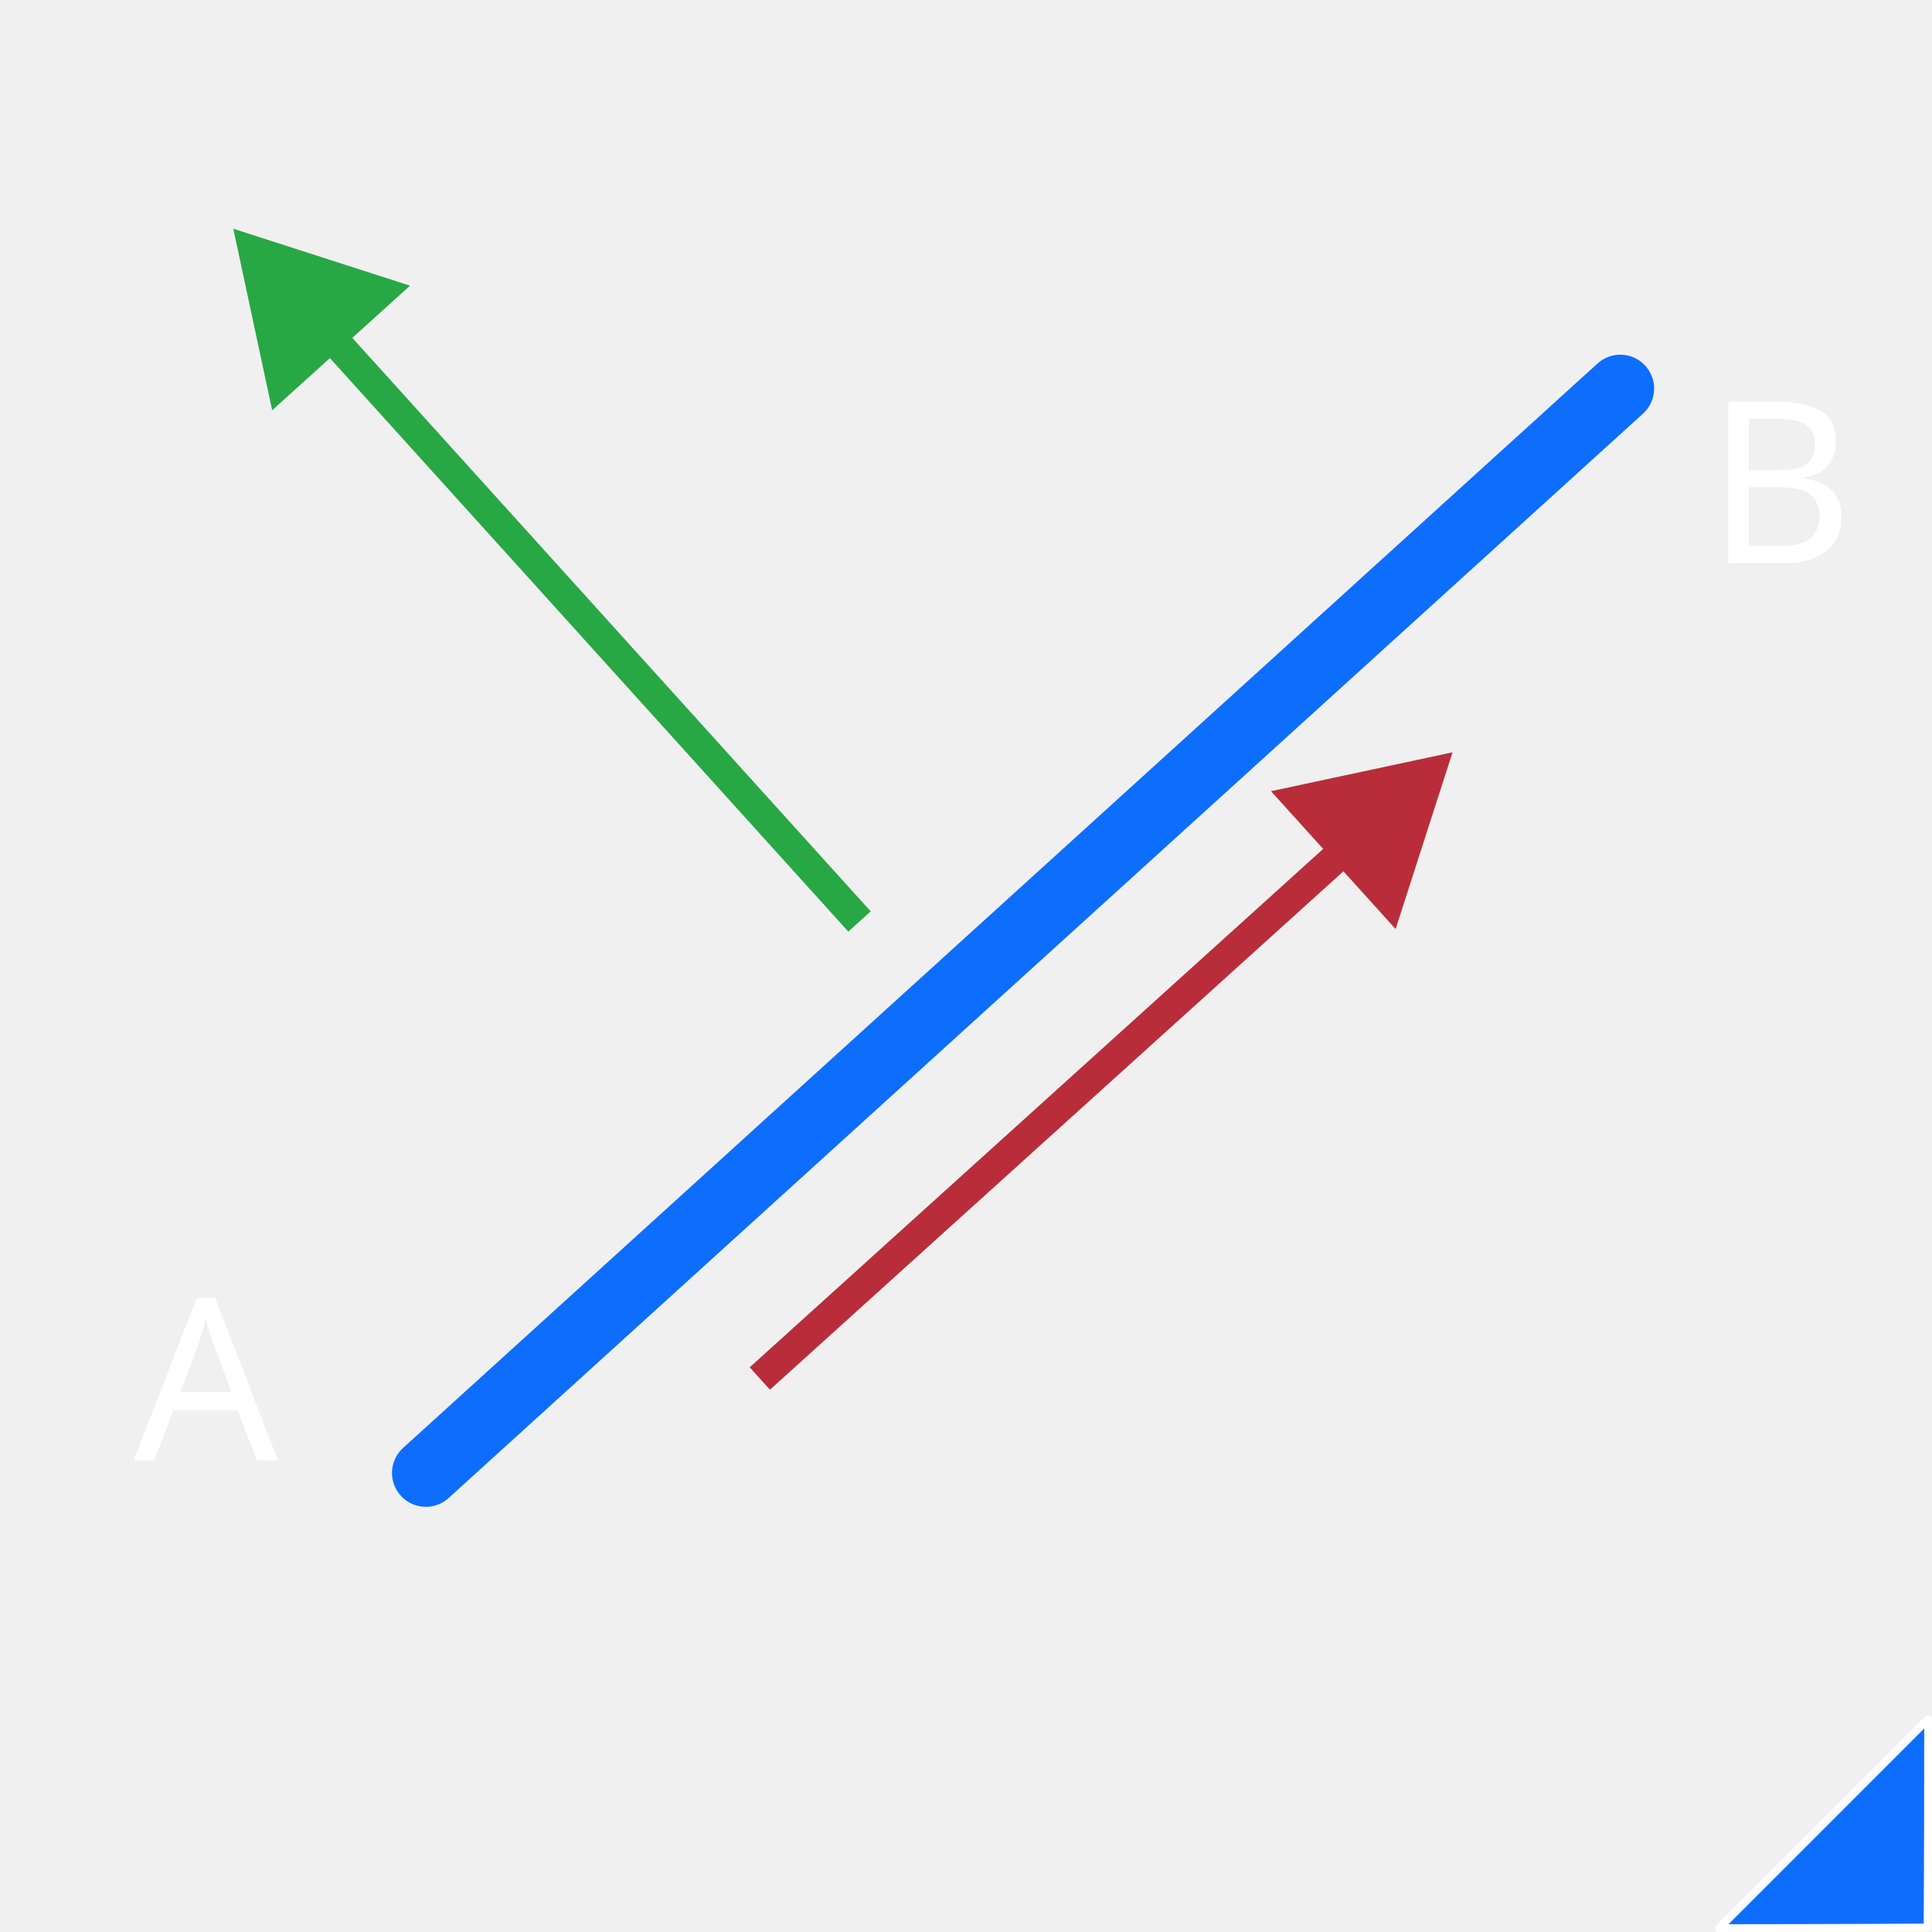
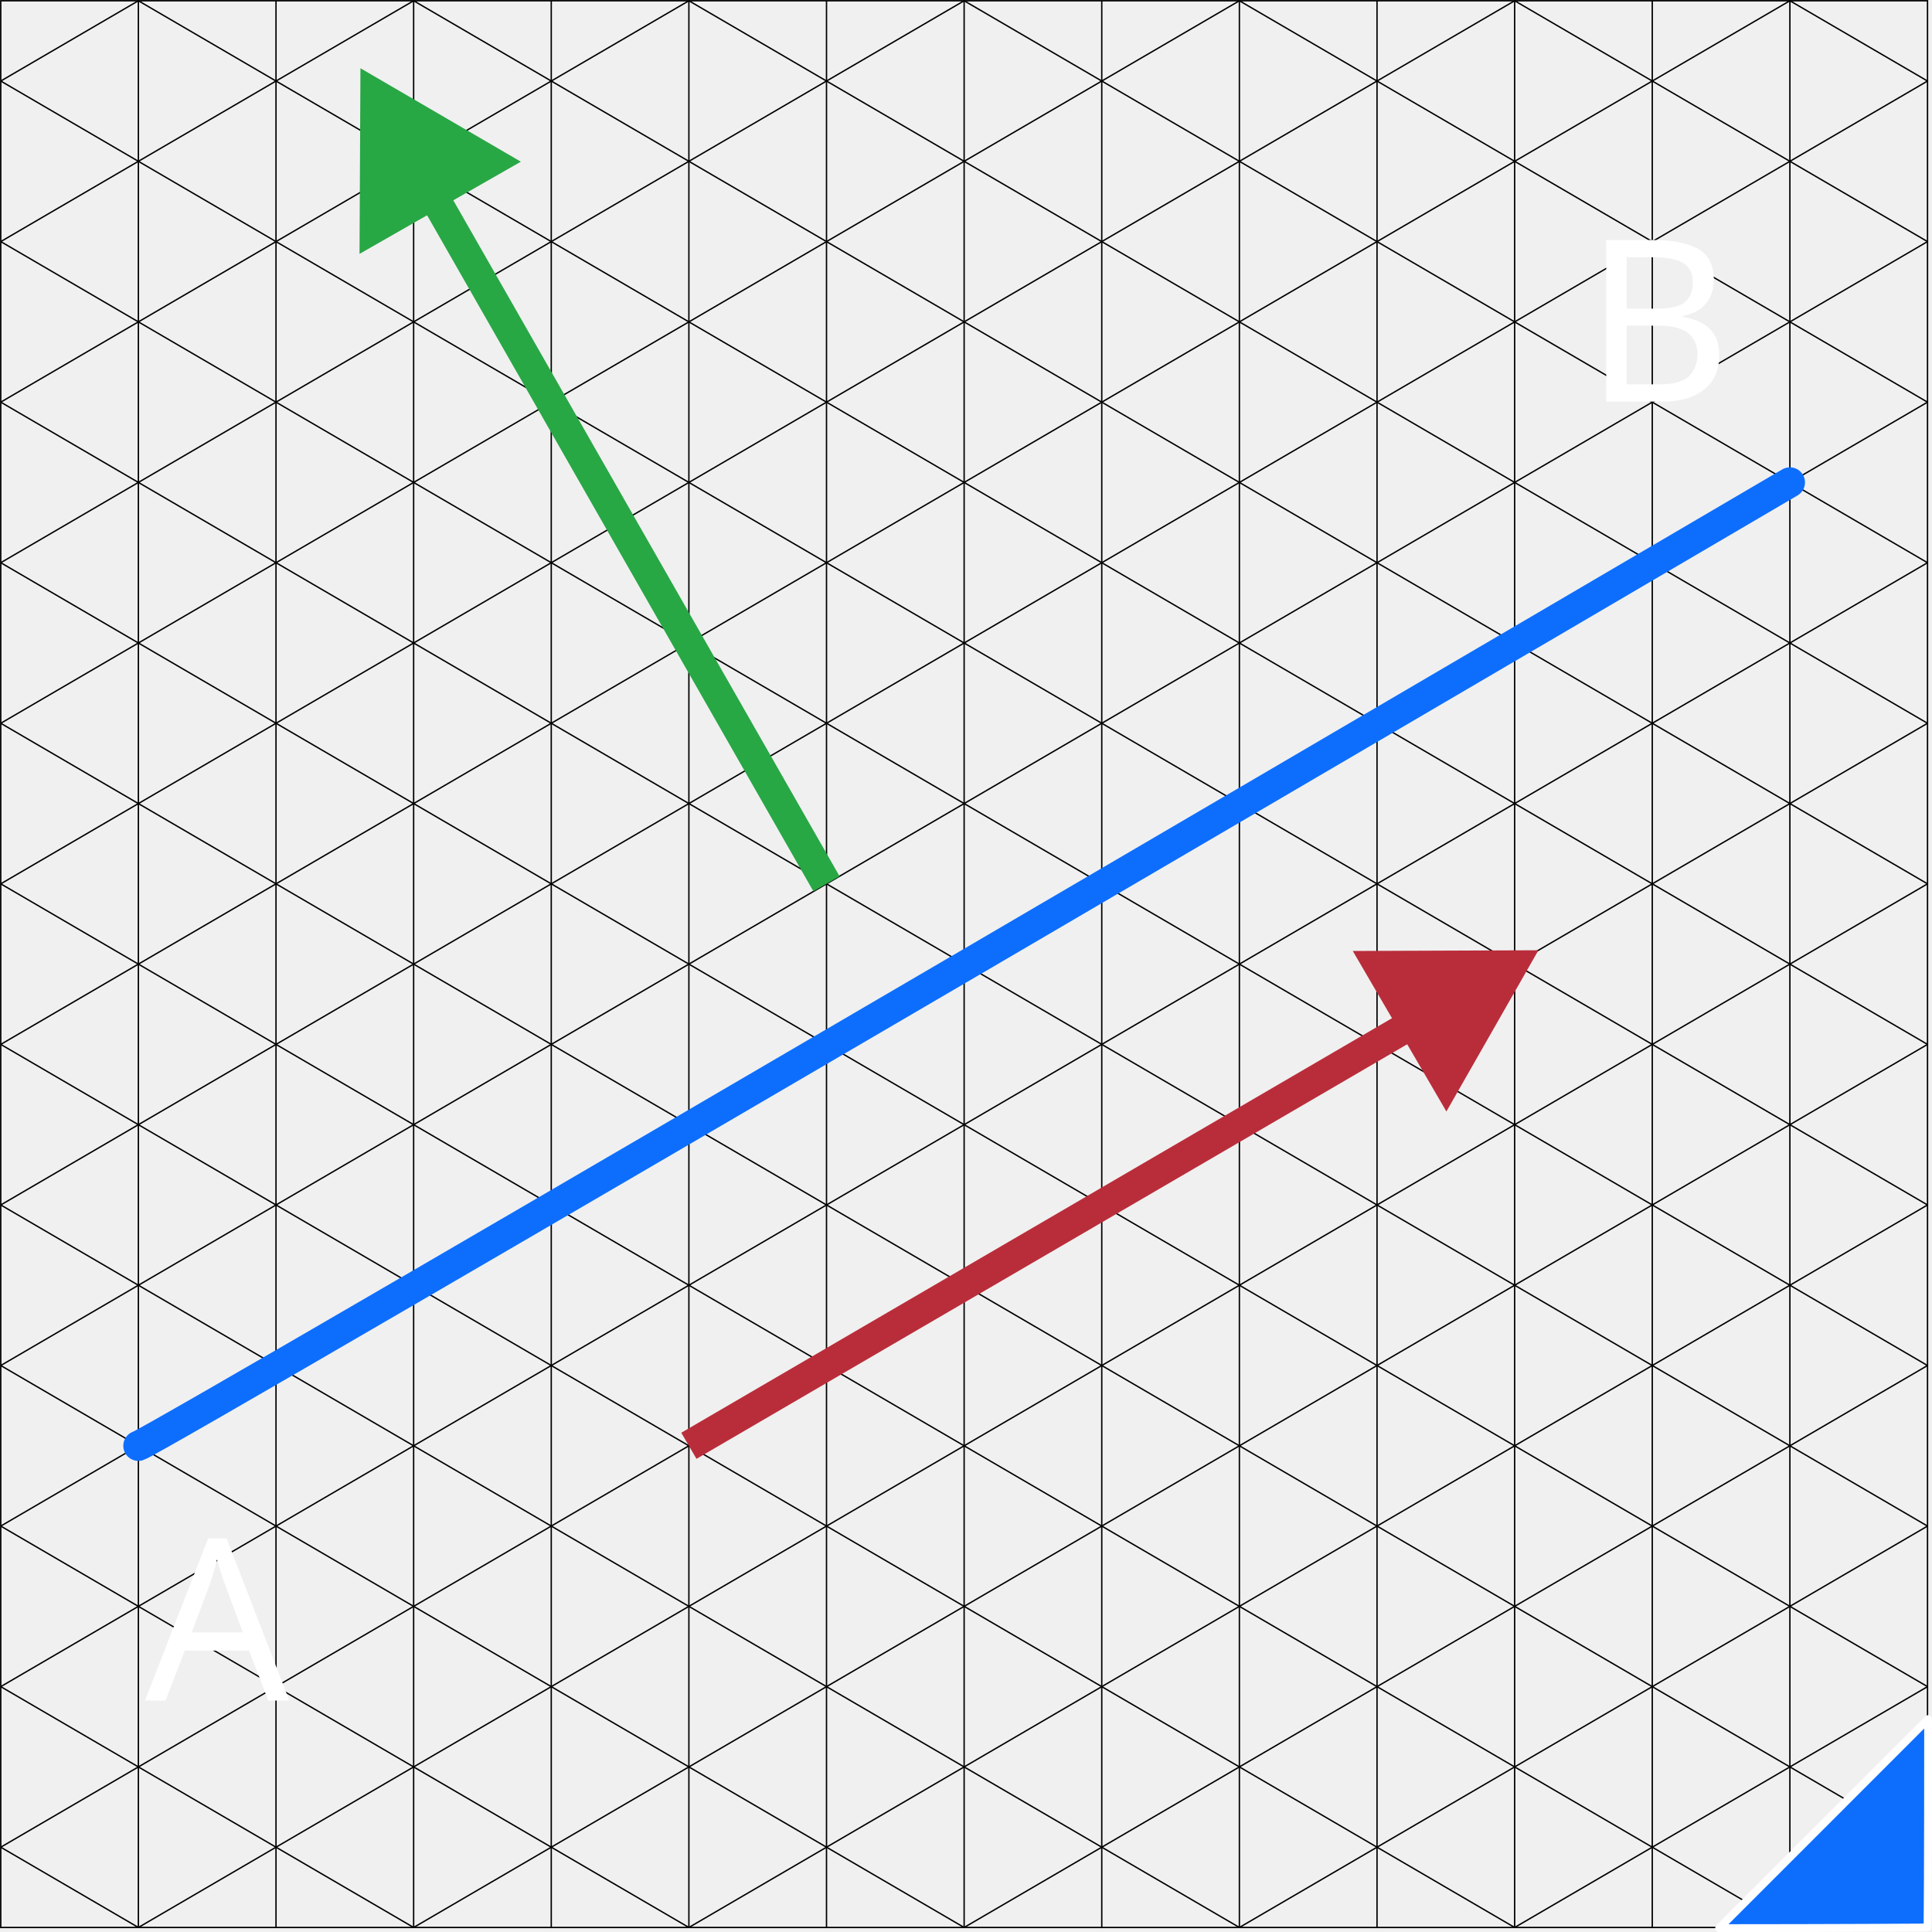
<svg xmlns="http://www.w3.org/2000/svg" width="128" height="128" viewBox="0 0 128 128" version="1.1" id="svg1">
  <defs id="defs1">
    <marker style="overflow:visible" id="Triangle" refX="0" refY="0" orient="auto-start-reverse" markerWidth="1" markerHeight="1" viewBox="0 0 1 1" preserveAspectRatio="xMidYMid">
      <path transform="scale(0.5)" style="fill:context-stroke;fill-rule:evenodd;stroke:context-stroke;stroke-width:1pt" d="M 5.77,0 -2.88,5 V -5 Z" id="path135" />
    </marker>
    <clipPath clipPathUnits="userSpaceOnUse" id="clipPath2">
      <path d="M 40,0 V 950 H 970 V 0 Z" transform="translate(0,-2.5000001e-5)" id="path2" />
    </clipPath>
    <clipPath clipPathUnits="userSpaceOnUse" id="clipPath4">
      <path d="M 40,0 V 950 H 970 V 0 Z" transform="translate(0,-2.5000001e-5)" id="path4" />
    </clipPath>
-     <clipPath clipPathUnits="userSpaceOnUse" id="clipPath6">
-       <path d="M 40,0 V 950 H 970 V 0 Z" transform="translate(0,-2.5000001e-5)" id="path6" />
-     </clipPath>
    <clipPath clipPathUnits="userSpaceOnUse" id="clipPath8">
      <path d="M 40,0 V 950 H 970 V 0 Z" transform="matrix(0.1,0,0,-0.1,-37.6645,4.108203)" id="path8" />
    </clipPath>
    <marker style="overflow:visible" id="Triangle-5" refX="0" refY="0" orient="auto-start-reverse" markerWidth="1" markerHeight="1" viewBox="0 0 1 1" preserveAspectRatio="xMidYMid">
      <path transform="scale(0.5)" style="fill:context-stroke;fill-rule:evenodd;stroke:context-stroke;stroke-width:1pt" d="M 5.77,0 -2.88,5 V -5 Z" id="path135-7" />
    </marker>
  </defs>
+   <g id="g1137" style="display:inline">
+     <g id="g1097" transform="matrix(0.911807,0,0,0.9212333,0.05,0.05)">
+       <path style="fill:none;stroke:#000000;stroke-width:0.1" d="M 10,0 V 138.564" id="path1085" />
+       <path style="fill:none;stroke:#000000;stroke-width:0.1" d="M 20,0 V 138.564" id="path1086" />
+       <path style="fill:none;stroke:#000000;stroke-width:0.1" d="M 30,0 V 138.564" id="path1087" />
+       <path style="fill:none;stroke:#000000;stroke-width:0.1" d="M 40,0 V 138.564" id="path1088" />
+       <path style="fill:none;stroke:#000000;stroke-width:0.1" d="M 50,0 V 138.564" id="path1089" />
+       <path style="fill:none;stroke:#000000;stroke-width:0.1" d="M 60,0 V 138.564" id="path1090" />
+       <path style="fill:none;stroke:#000000;stroke-width:0.1" d="M 70,0 V 138.564" id="path1091" />
+       <path style="fill:none;stroke:#000000;stroke-width:0.1" d="M 80,0 V 138.564" id="path1092" />
+       <path style="fill:none;stroke:#000000;stroke-width:0.1" d="M 90,0 V 138.564" id="path1093" />
+       <path style="fill:none;stroke:#000000;stroke-width:0.1" d="M 100,0 V 138.564" id="path1094" />
+       <path style="fill:none;stroke:#000000;stroke-width:0.1" d="M 110,0 V 138.564" id="path1095" />
+       <path style="fill:none;stroke:#000000;stroke-width:0.1" d="M 120,0 V 138.564" id="path1096" />
+       <path style="fill:none;stroke:#000000;stroke-width:0.1" d="M 130,0 V 138.564" id="path1097" />
+     </g>
+     <path style="fill:none;stroke:#000000;stroke-width:0.1" d="M 10,138.564 0,132.791" id="path1098" transform="matrix(0.911807,0,0,0.9212333,0.05,0.05)" />
+     <path style="fill:none;stroke:#000000;stroke-width:0.1" d="M 30,138.564 0,121.244" id="path1099" transform="matrix(0.911807,0,0,0.9212333,0.05,0.05)" />
+     <path style="fill:none;stroke:#000000;stroke-width:0.1" d="M 50,138.564 0,109.697" id="path1100" transform="matrix(0.911807,0,0,0.9212333,0.05,0.05)" />
+     <path style="fill:none;stroke:#000000;stroke-width:0.1" d="M 70,138.564 0,98.15" id="path1101" transform="matrix(0.911807,0,0,0.9212333,0.05,0.05)" />
+     <path style="fill:none;stroke:#000000;stroke-width:0.1" d="M 90,138.564 0,86.603" id="path1102" transform="matrix(0.911807,0,0,0.9212333,0.05,0.05)" />
+     <path style="fill:none;stroke:#000000;stroke-width:0.1" d="M 110,138.564 0,75.056" id="path1103" transform="matrix(0.911807,0,0,0.9212333,0.05,0.05)" />
+     <path style="fill:none;stroke:#000000;stroke-width:0.1" d="M 130,138.564 0,63.509" id="path1104" transform="matrix(0.911807,0,0,0.9212333,0.05,0.05)" />
+     <path style="fill:none;stroke:#000000;stroke-width:0.1" d="M 140,132.791 0,51.962" id="path1105" transform="matrix(0.911807,0,0,0.9212333,0.05,0.05)" />
+     <path style="fill:none;stroke:#000000;stroke-width:0.1" d="M 140,121.244 0,40.414" id="path1106" transform="matrix(0.911807,0,0,0.9212333,0.05,0.05)" />
+     <path style="fill:none;stroke:#000000;stroke-width:0.1" d="M 140,109.697 0,28.867" id="path1107" transform="matrix(0.911807,0,0,0.9212333,0.05,0.05)" />
+     <path style="fill:none;stroke:#000000;stroke-width:0.1" d="M 140,98.15 0,17.32" id="path1108" transform="matrix(0.911807,0,0,0.9212333,0.05,0.05)" />
+     <path style="fill:none;stroke:#000000;stroke-width:0.1" d="M 140,86.603 0,5.774" id="path1109" transform="matrix(0.911807,0,0,0.9212333,0.05,0.05)" />
+     <path style="fill:none;stroke:#000000;stroke-width:0.1" d="M 140,75.056 10,0" id="path1110" transform="matrix(0.911807,0,0,0.9212333,0.05,0.05)" />
+     <path style="fill:none;stroke:#000000;stroke-width:0.1" d="M 140,63.509 30,0" id="path1111" transform="matrix(0.911807,0,0,0.9212333,0.05,0.05)" />
+     <path style="fill:none;stroke:#000000;stroke-width:0.1" d="M 140,51.962 50,0" id="path1112" transform="matrix(0.911807,0,0,0.9212333,0.05,0.05)" />
+     <path style="fill:none;stroke:#000000;stroke-width:0.1" d="M 140,40.414 70,0" id="path1113" transform="matrix(0.911807,0,0,0.9212333,0.05,0.05)" />
+     <path style="fill:none;stroke:#000000;stroke-width:0.1" d="M 140,28.867 90,0" id="path1114" transform="matrix(0.911807,0,0,0.9212333,0.05,0.05)" />
+     <path style="fill:none;stroke:#000000;stroke-width:0.1" d="M 140,17.32 110,0" id="path1115" transform="matrix(0.911807,0,0,0.9212333,0.05,0.05)" />
+     <path style="fill:none;stroke:#000000;stroke-width:0.1" d="M 140,5.774 130,0" id="path1116" transform="matrix(0.911807,0,0,0.9212333,0.05,0.05)" />
+     <g id="g1116" transform="matrix(0.911807,0,0,0.9212333,0.05,0.05)" />
+     <g id="g1135" transform="matrix(0.911807,0,0,0.9212333,0.05,0.05)">
+       <path style="fill:none;stroke:#000000;stroke-width:0.1" d="m 130,138.564 10,-5.773" id="path1117" />
+       <path style="fill:none;stroke:#000000;stroke-width:0.1" d="m 110,138.564 30,-17.32" id="path1118" />
+       <path style="fill:none;stroke:#000000;stroke-width:0.1" d="m 90,138.564 50,-28.867" id="path1119" />
+       <path style="fill:none;stroke:#000000;stroke-width:0.1" d="M 70,138.564 140,98.15" id="path1120" />
+       <path style="fill:none;stroke:#000000;stroke-width:0.1" d="M 50,138.564 140,86.603" id="path1121" />
+       <path style="fill:none;stroke:#000000;stroke-width:0.1" d="M 30,138.564 140,75.056" id="path1122" />
+       <path style="fill:none;stroke:#000000;stroke-width:0.1" d="M 10,138.564 140,63.509" id="path1123" />
+       <path style="fill:none;stroke:#000000;stroke-width:0.1" d="M 0,132.791 140,51.962" id="path1124" />
+       <path style="fill:none;stroke:#000000;stroke-width:0.1" d="M 0,121.244 140,40.414" id="path1125" />
+       <path style="fill:none;stroke:#000000;stroke-width:0.1" d="M 0,109.697 140,28.867" id="path1126" />
+       <path style="fill:none;stroke:#000000;stroke-width:0.1" d="M 0,98.15 140,17.32" id="path1127" />
+       <path style="fill:none;stroke:#000000;stroke-width:0.1" d="M 0,86.603 140,5.774" id="path1128" />
+       <path style="fill:none;stroke:#000000;stroke-width:0.1" d="M 0,75.056 130,0" id="path1129" />
+       <path style="fill:none;stroke:#000000;stroke-width:0.1" d="M 0,63.509 110,0" id="path1130" />
+       <path style="fill:none;stroke:#000000;stroke-width:0.1" d="M 0,51.962 90,0" id="path1131" />
+       <path style="fill:none;stroke:#000000;stroke-width:0.1" d="M 0,40.414 70,0" id="path1132" />
+       <path style="fill:none;stroke:#000000;stroke-width:0.1" d="M 0,28.867 50,0" id="path1133" />
+       <path style="fill:none;stroke:#000000;stroke-width:0.1" d="M 0,17.32 30,0" id="path1134" />
+       <path style="fill:none;stroke:#000000;stroke-width:0.1" d="M 0,5.774 10,0" id="path1135" />
+     </g>
+     <rect x="0" y="0" width="140" height="138.564" style="fill:none;stroke:#000000;stroke-width:0.1" id="rect1135" transform="matrix(0.911807,0,0,0.9212333,0.05,0.05)" />
+     <g transform="matrix(0.911807,0,0,0.9212333,0.05,0.05)" id="g1136" />
+   </g>
  <g id="layer1" style="display:inline">
    <path style="fill:#0d6efd;fill-opacity:1;stroke:#ffffff;stroke-width:0.515;stroke-linecap:round;stroke-linejoin:round;stroke-miterlimit:0;stroke-dasharray:none;stroke-opacity:1;paint-order:normal" d="m 127.742,113.894 c -7.2,7.2 1.471,-1.467 -13.845,13.848 7.586,0 13.806,-0.042 13.806,-0.042 0,0 0.039,-3.57 0.039,-13.806 z" id="path7" />
  </g>
  <g id="layer3">
-     <text xml:space="preserve" style="font-size:15px;line-height:1.25;font-family:sans-serif;fill:#ffffff;fill-opacity:1" x="8.85" y="96.748" id="text14-6-6-5">
-       <tspan id="tspan14-8-4-0" x="8.85" y="96.748" style="font-style:normal;font-variant:normal;font-weight:normal;font-stretch:normal;font-size:15px;font-family:Cantarell;-inkscape-font-specification:Cantarell;fill:#ffffff;fill-opacity:1">A</tspan>
+     <path style="fill:none;stroke:#b92d3a;stroke-width:2;stroke-linecap:butt;stroke-linejoin:miter;stroke-dasharray:none;stroke-opacity:1;marker-end:url(#Triangle)" d="M 45.64,95.787 95.79,66.535" id="path15" />
+     <path style="fill:none;stroke:#28a745;stroke-width:2;stroke-linecap:butt;stroke-linejoin:miter;stroke-dasharray:none;stroke-opacity:1;marker-end:url(#Triangle-5)" d="M 54.758,58.556 27.404,10.687" id="path15-1" />
+     <path style="fill:none;stroke:#0d6efd;stroke-width:2;stroke-linecap:round;stroke-linejoin:miter;stroke-dasharray:none;stroke-opacity:1" d="M 9.168,95.788 C 10.42,95.43 118.585,31.962 118.585,31.962" id="path1" />
+     <text xml:space="preserve" style="font-size:15px;line-height:1.25;font-family:sans-serif;fill:#ffffff;fill-opacity:1" x="104.966" y="26.606" id="text14-6-6-5-8">
+       <tspan id="tspan14-8-4-0-5" x="104.966" y="26.606" style="font-style:normal;font-variant:normal;font-weight:normal;font-stretch:normal;font-size:15px;font-family:Cantarell;-inkscape-font-specification:Cantarell;fill:#ffffff;fill-opacity:1">B</tspan>
    </text>
-     <text xml:space="preserve" style="font-size:15px;line-height:1.25;font-family:sans-serif;fill:#ffffff;fill-opacity:1" x="113.054" y="37.31" id="text14-6-6-5-2">
-       <tspan id="tspan14-8-4-0-1" x="113.054" y="37.31" style="font-style:normal;font-variant:normal;font-weight:normal;font-stretch:normal;font-size:15px;font-family:Cantarell;-inkscape-font-specification:Cantarell;fill:#ffffff;fill-opacity:1">B</tspan>
+     <text xml:space="preserve" style="font-size:15px;line-height:1.25;font-family:sans-serif;fill:#ffffff;fill-opacity:1" x="9.606" y="112.669" id="text14-6-6-5-8-1">
+       <tspan id="tspan14-8-4-0-5-0" x="9.606" y="112.669" style="font-style:normal;font-variant:normal;font-weight:normal;font-stretch:normal;font-size:15px;font-family:Cantarell;-inkscape-font-specification:Cantarell;fill:#ffffff;fill-opacity:1">A</tspan>
    </text>
-     <path id="path5" d="M 113.056,161.73 800.743,732.529" style="fill:none;stroke:#0d6efd;stroke-width:37.5;stroke-linecap:round;stroke-linejoin:miter;stroke-miterlimit:4;stroke-dasharray:none;stroke-opacity:1" transform="matrix(0.119477,-0.00530523,-0.00530523,-0.119477,15.5635,117.5113)" clip-path="url(#clipPath6)" />
-     <path style="fill:none;stroke:#b92d3a;stroke-width:2;stroke-linecap:butt;stroke-linejoin:miter;stroke-dasharray:none;stroke-opacity:1;marker-end:url(#Triangle)" d="M 50.34,91.329 90.966,54.606" id="path15" />
-     <path style="fill:none;stroke:#28a745;stroke-width:2;stroke-linecap:butt;stroke-linejoin:miter;stroke-dasharray:none;stroke-opacity:1;marker-end:url(#Triangle-5)" d="M 56.943,61.05 20.22,20.423" id="path15-1" />
  </g>
</svg>
